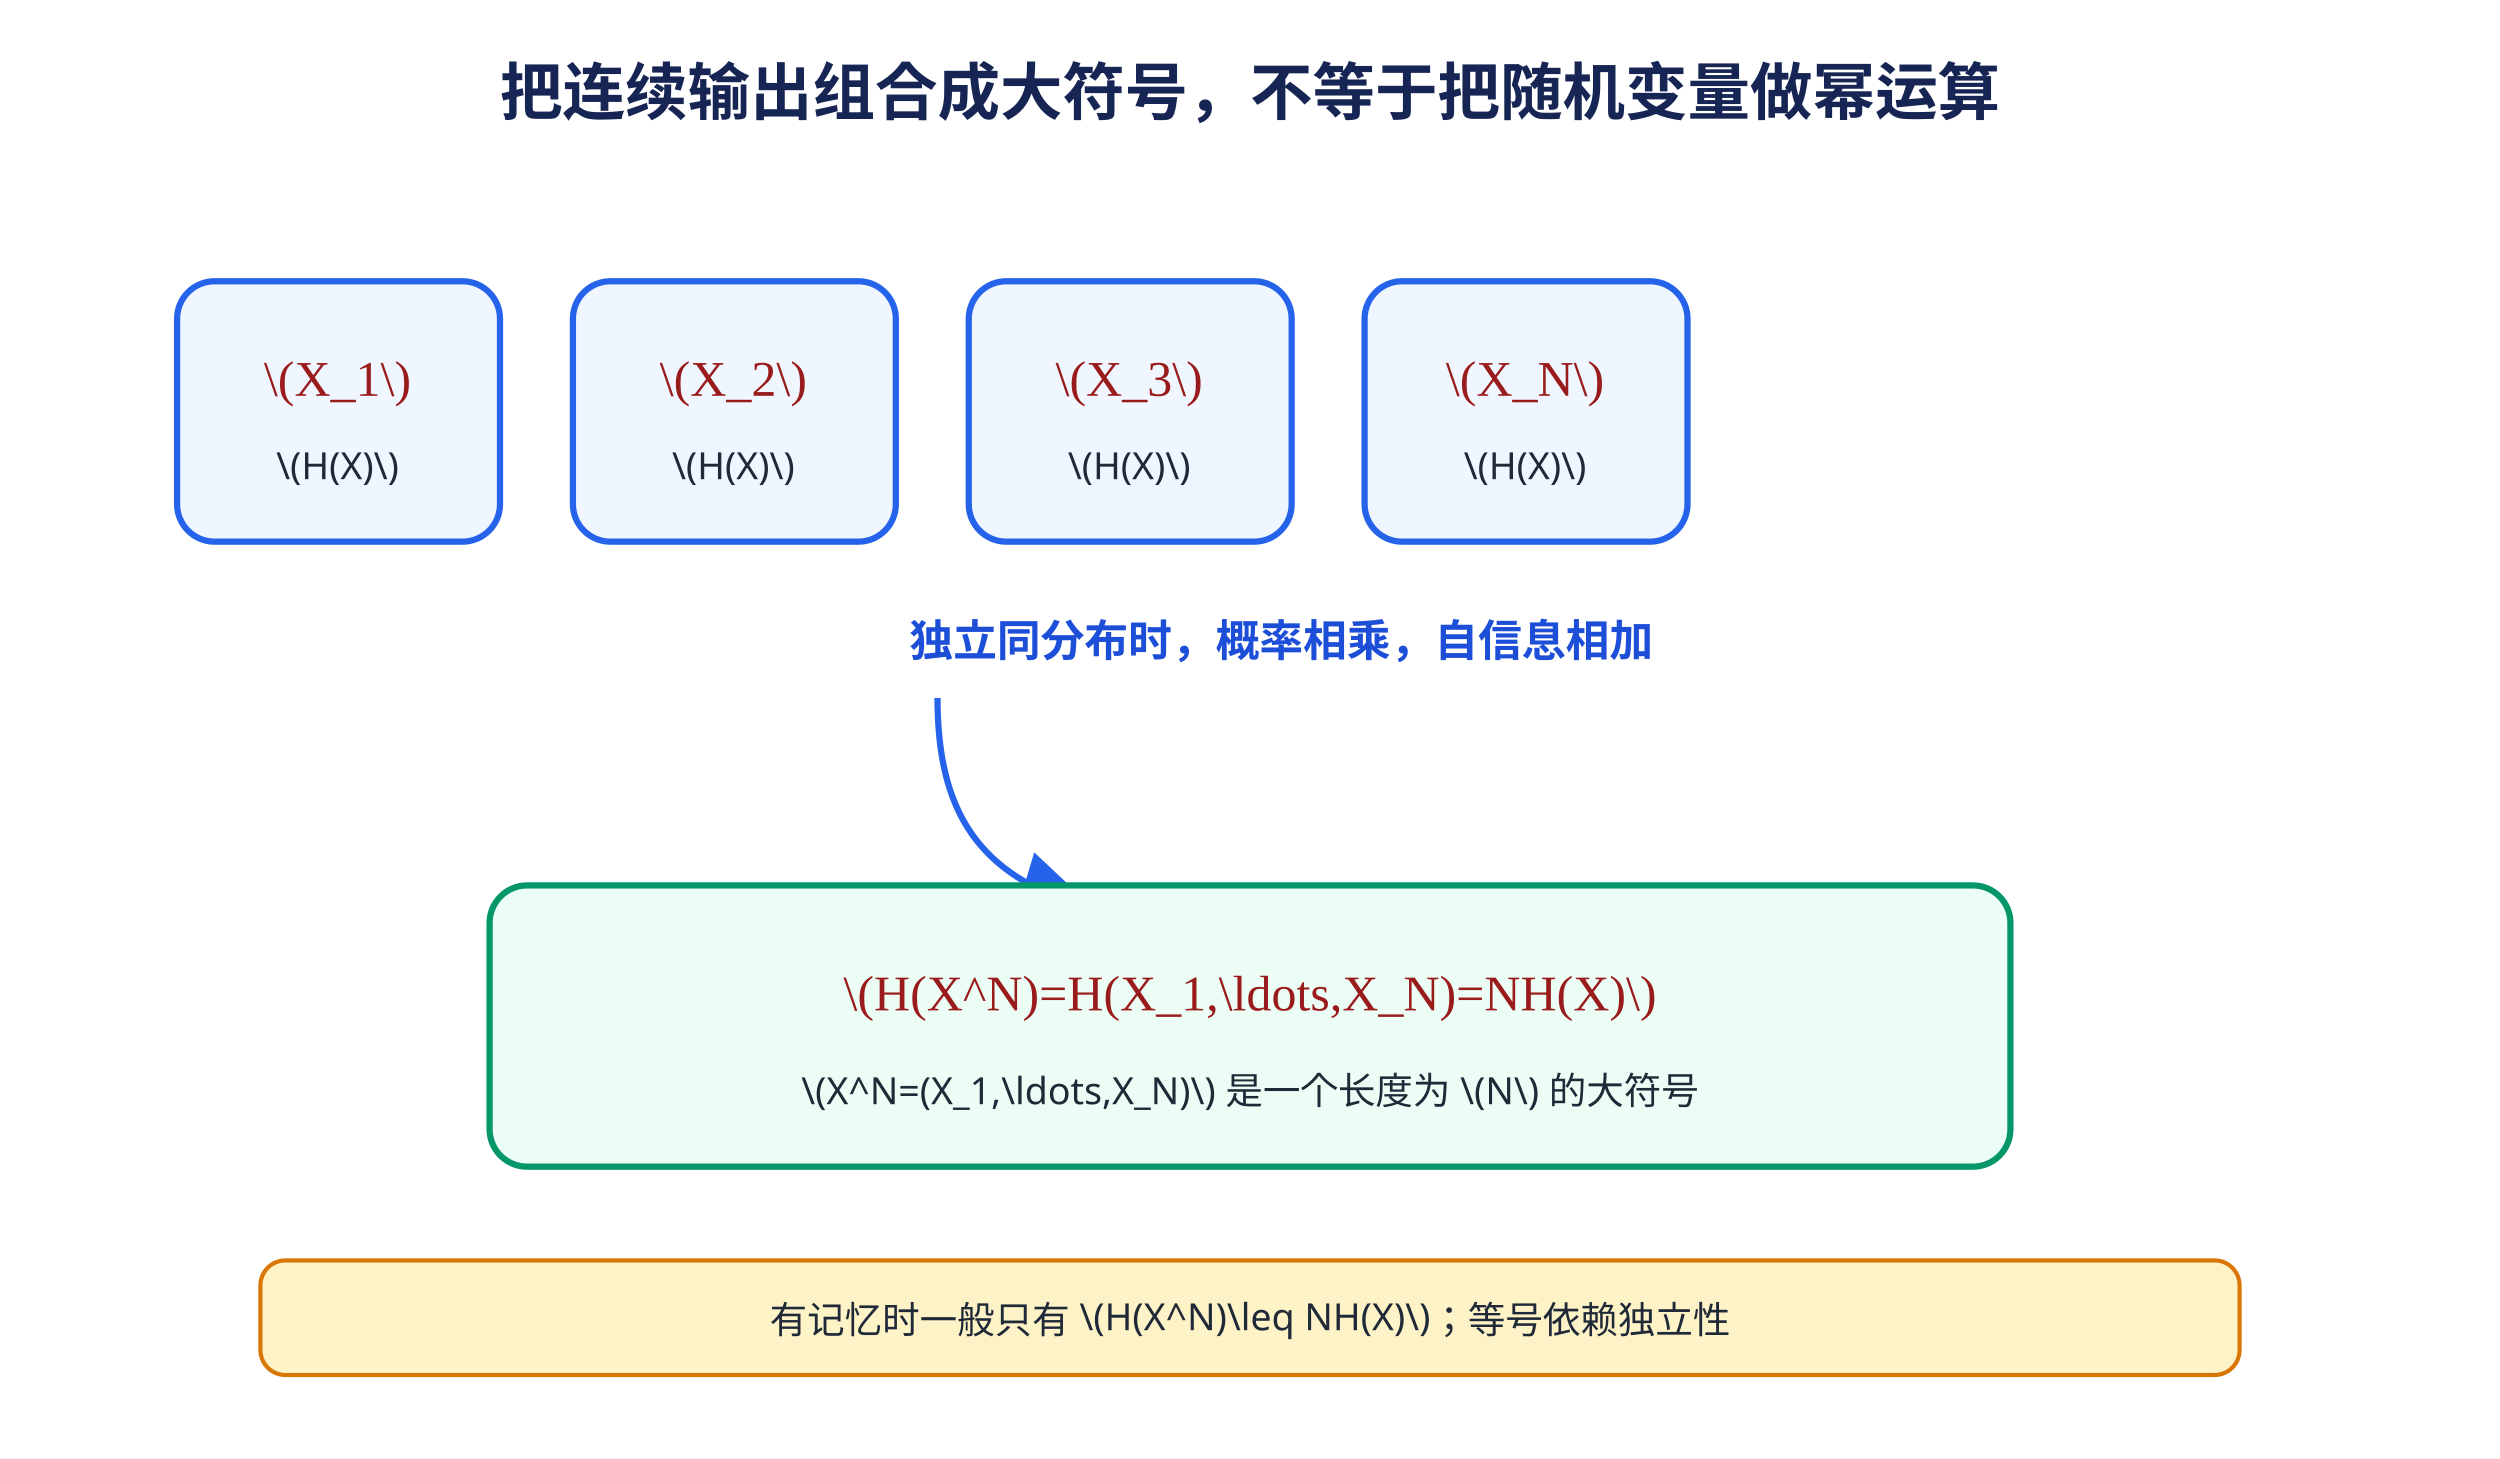
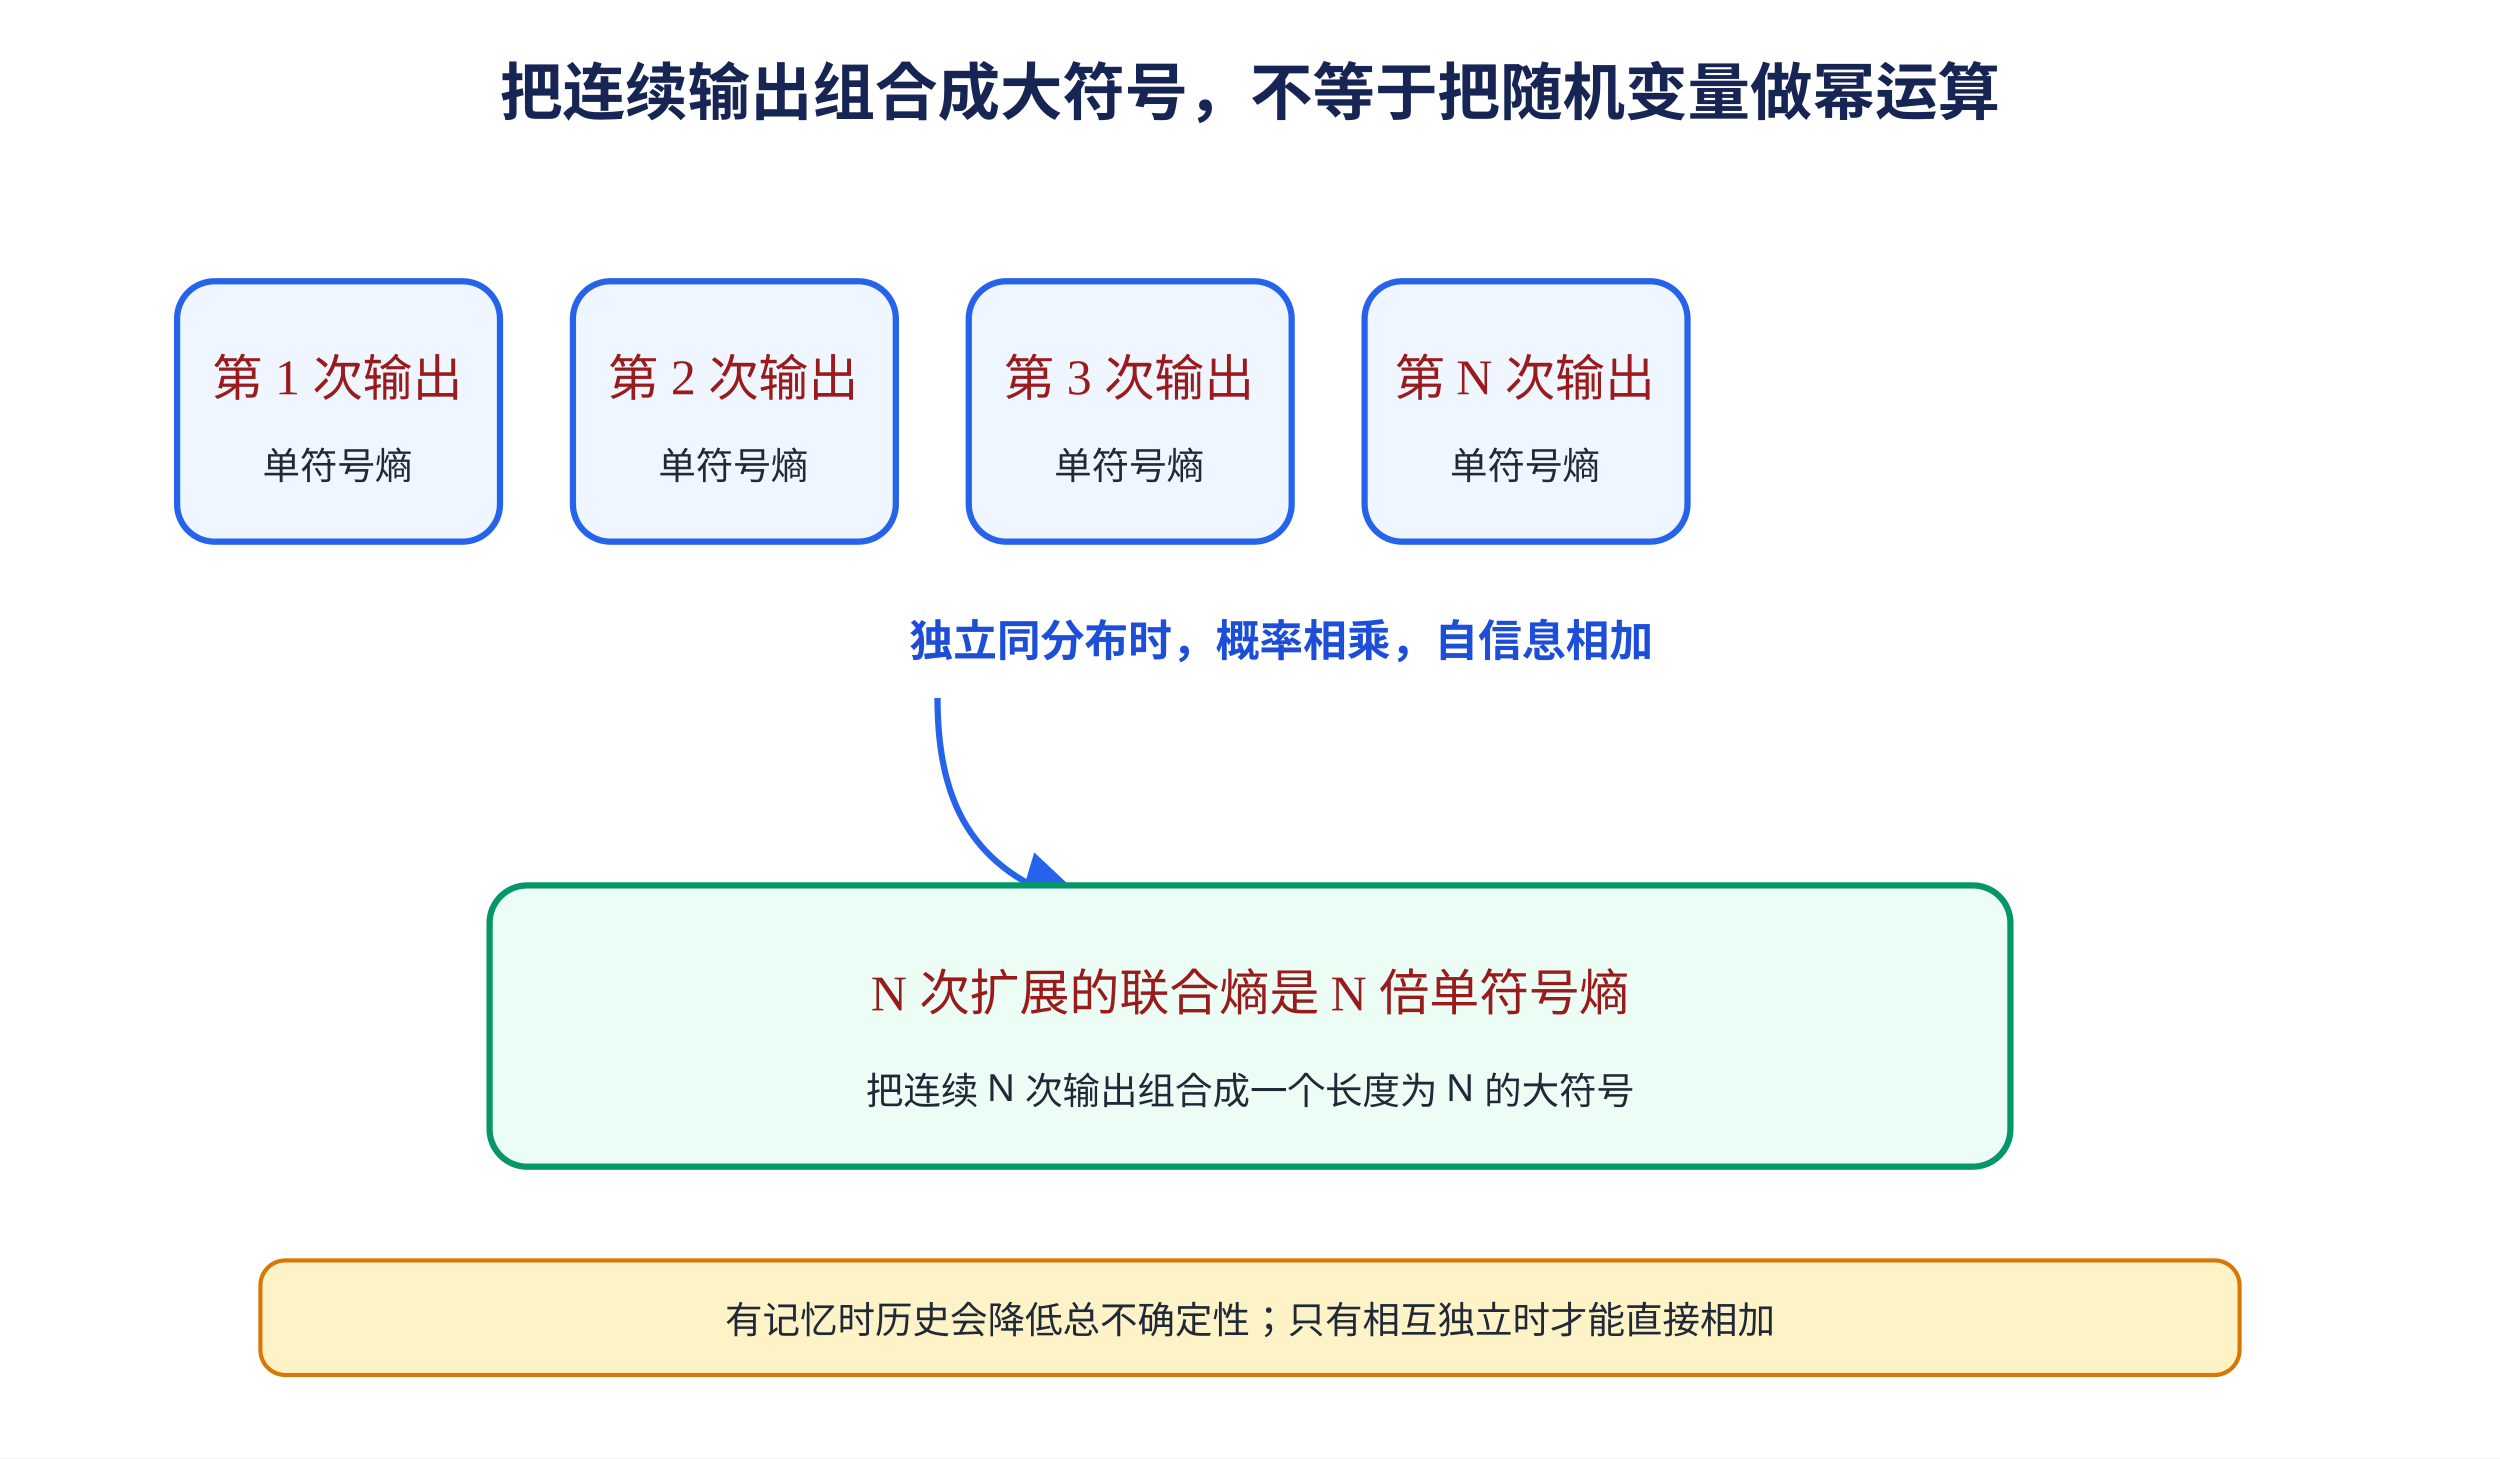
<svg xmlns="http://www.w3.org/2000/svg" viewBox="0 0 1200 700" width="1200" height="700" role="img" aria-labelledby="title desc">
  <defs>
    <marker id="arrow" markerWidth="12" markerHeight="12" refX="10" refY="6" orient="auto">
      <path d="M0,0 L12,6 L0,12 Z" fill="#2563eb" />
    </marker>
    <style>
      .title{font:700 30px "Microsoft YaHei",sans-serif;fill:#172554}
      .head{font:700 21px "Microsoft YaHei",sans-serif;fill:#1d4ed8}
      .text{font:18px "Microsoft YaHei",sans-serif;fill:#1f2937}
      .formula{font:24px "Cambria Math","Times New Roman",serif;fill:#991b1b}
      .box{fill:#eff6ff;stroke:#2563eb;stroke-width:3;rx:18}
      .result{fill:#ecfdf5;stroke:#059669;stroke-width:3;rx:18}
    </style>
  </defs>
  <rect width="1200" height="700" fill="#ffffff" />
  <text class="title" x="600" y="55" text-anchor="middle">把连续输出组合成大符号，不等于把随机变量做幂运算</text>
  <rect class="box" x="85" y="135" width="155" height="125" />
  <rect class="box" x="275" y="135" width="155" height="125" />
  <rect class="box" x="465" y="135" width="155" height="125" />
  <rect class="box" x="655" y="135" width="155" height="125" />
-   <text class="formula" x="162" y="190" text-anchor="middle">\(X_1\)</text>
-   <text class="formula" x="352" y="190" text-anchor="middle">\(X_2\)</text>
-   <text class="formula" x="542" y="190" text-anchor="middle">\(X_3\)</text>
-   <text class="formula" x="732" y="190" text-anchor="middle">\(X_N\)</text>
-   <text class="text" x="162" y="230" text-anchor="middle">\(H(X)\)</text>
-   <text class="text" x="352" y="230" text-anchor="middle">\(H(X)\)</text>
-   <text class="text" x="542" y="230" text-anchor="middle">\(H(X)\)</text>
-   <text class="text" x="732" y="230" text-anchor="middle">\(H(X)\)</text>
+   <text class="formula" x="162" y="190" text-anchor="middle">第 1 次输出</text>
+   <text class="formula" x="352" y="190" text-anchor="middle">第 2 次输出</text>
+   <text class="formula" x="542" y="190" text-anchor="middle">第 3 次输出</text>
+   <text class="formula" x="732" y="190" text-anchor="middle">第 N 次输出</text>
+   <text class="text" x="162" y="230" text-anchor="middle">单符号熵</text>
+   <text class="text" x="352" y="230" text-anchor="middle">单符号熵</text>
+   <text class="text" x="542" y="230" text-anchor="middle">单符号熵</text>
+   <text class="text" x="732" y="230" text-anchor="middle">单符号熵</text>
  <text class="head" x="615" y="315" text-anchor="middle">独立同分布时，概率相乘，自信息相加</text>
  <path d="M450 335 C450 390 470 420 520 435" fill="none" stroke="#2563eb" stroke-width="3" marker-end="url(#arrow)" />
  <rect class="result" x="235" y="425" width="730" height="135" />
-   <text class="formula" x="600" y="485" text-anchor="middle">\(H(X^N)=H(X_1,\ldots,X_N)=NH(X)\)</text>
-   <text class="text" x="600" y="530" text-anchor="middle">\(X^N=(X_1,\ldots,X_N)\) 是一个长度为 \(N\) 的大符号</text>
+   <text class="formula" x="600" y="485" text-anchor="middle">N 次扩展的联合熵是 N 倍单符号熵</text>
+   <text class="text" x="600" y="530" text-anchor="middle">把连续 N 次输出组合成一个长度为 N 的大符号</text>
  <rect x="125" y="605" width="950" height="55" rx="12" fill="#fef3c7" stroke="#d97706" stroke-width="2" />
-   <text class="text" x="600" y="640" text-anchor="middle">有记忆时一般只有 \(H(X^N)\leq NH(X)\)；等号依赖独立性</text>
+   <text class="text" x="600" y="640" text-anchor="middle">有记忆时历史会降低总不确定性；只有相互独立时才能直接相加</text>
</svg>
